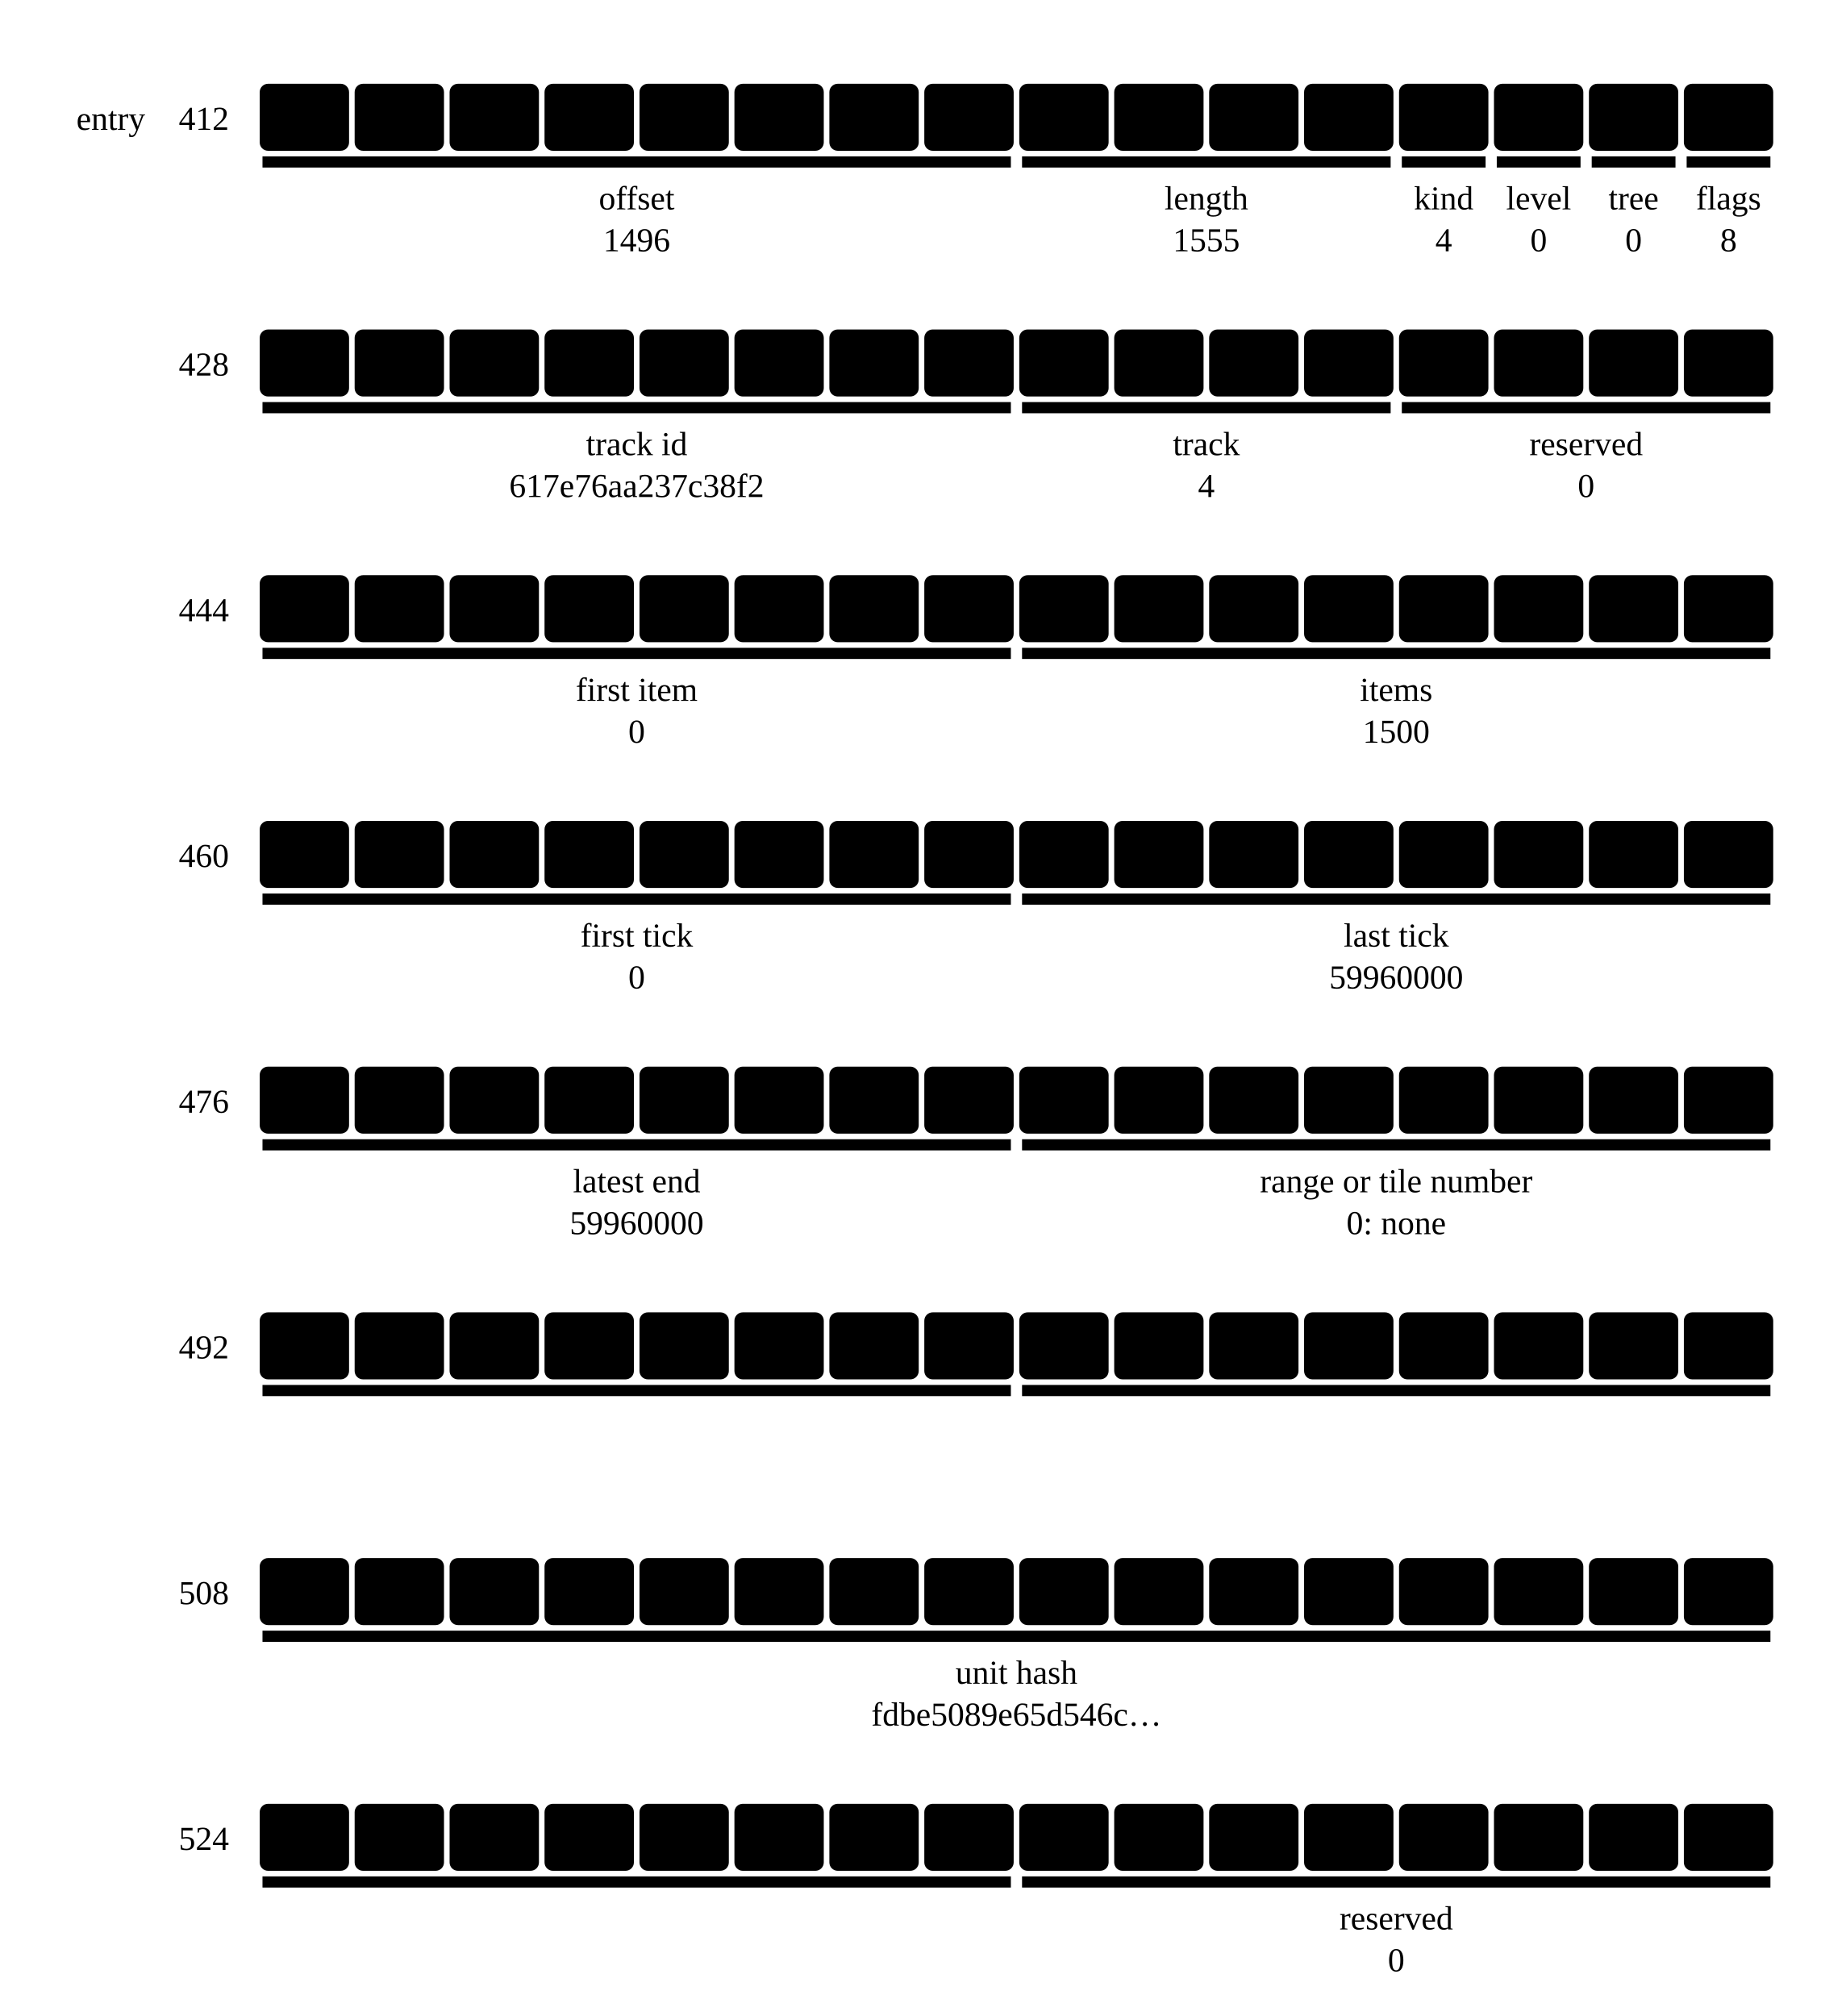
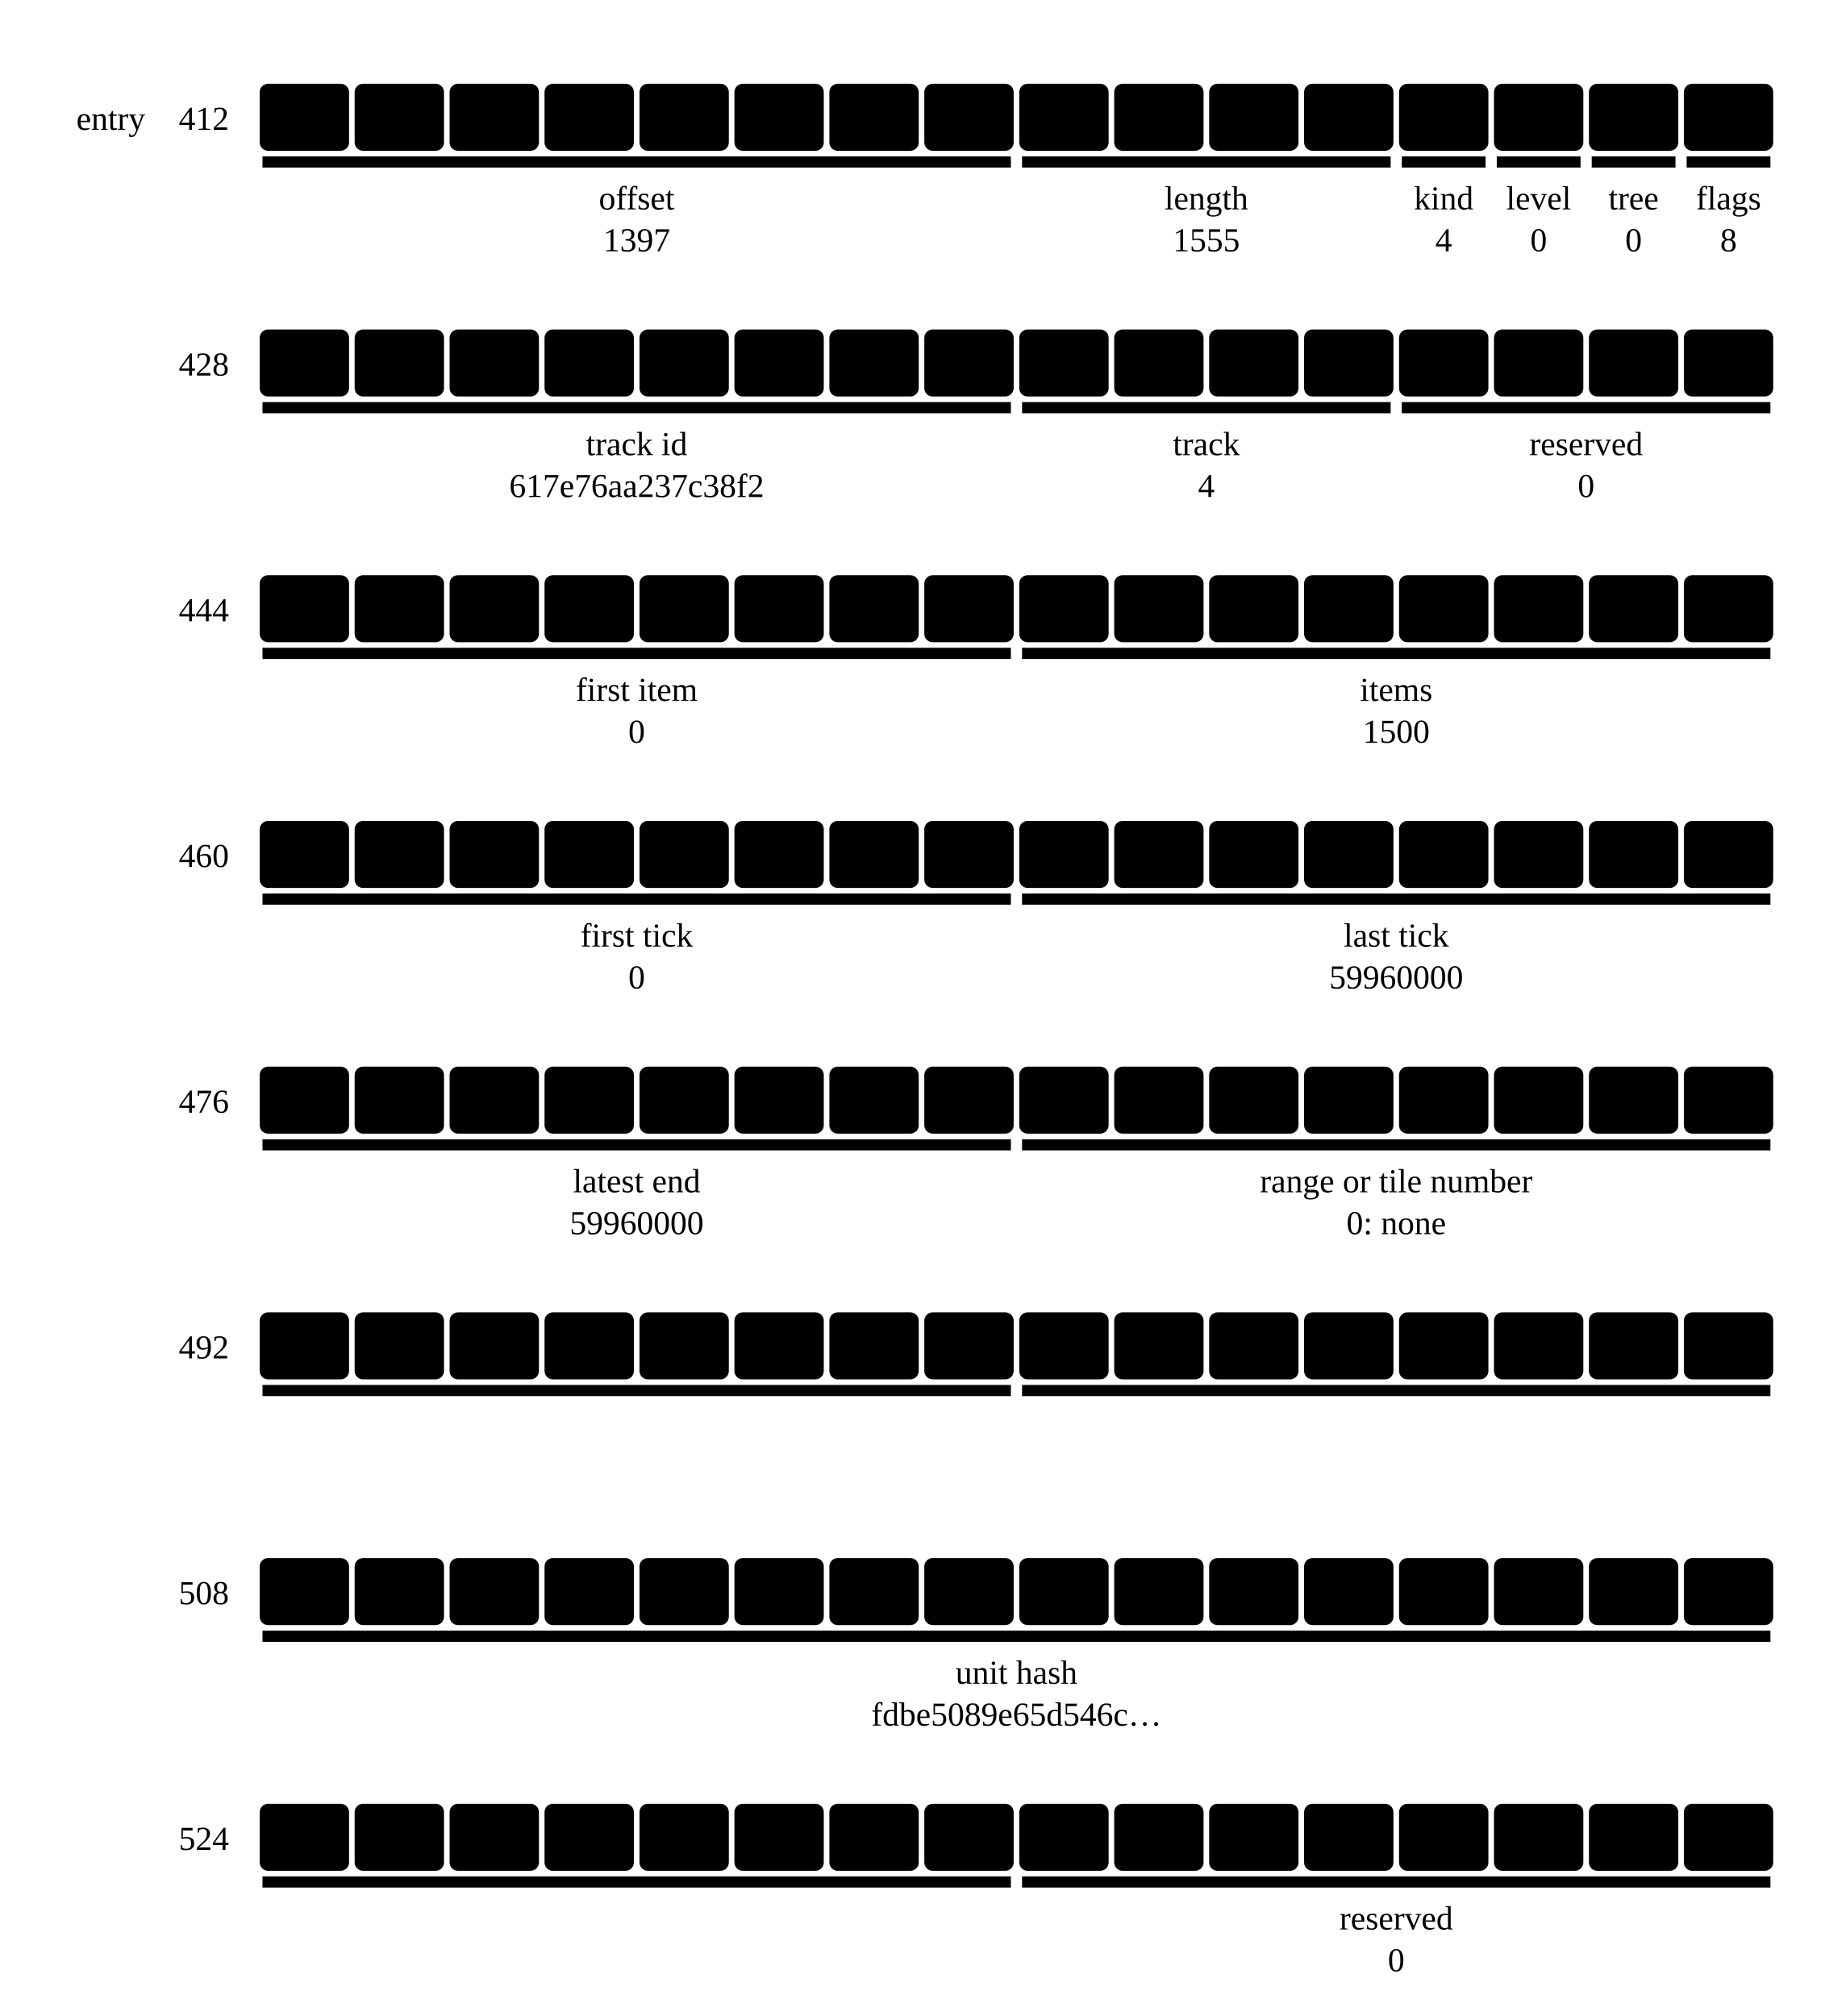
<svg xmlns="http://www.w3.org/2000/svg" class="ww-svg" viewBox="0 0 652 722" width="652" height="722" role="img" aria-label="The 128-byte index entry of a series chunk: its offset, length and kind, its track, its first item, item count and ticks, no range relation or tile number, and its unit hash">
  <text x="82.0" y="46.5" text-anchor="end" class="soft mono">412</text>
  <text x="52.0" y="46.5" text-anchor="end" class="strong">entry</text>
  <rect x="93.0" y="30.0" width="32.0" height="24.0" rx="3" class="tint-green" />
-   <text x="109.0" y="46.5" text-anchor="middle" class="mono">d8</text>
+   <text x="109.0" y="46.5" text-anchor="middle" class="mono">75</text>
  <rect x="127.0" y="30.0" width="32.0" height="24.0" rx="3" class="tint-green" />
  <text x="143.0" y="46.5" text-anchor="middle" class="mono">05</text>
  <rect x="161.0" y="30.0" width="32.0" height="24.0" rx="3" class="tint-green" />
  <text x="177.0" y="46.5" text-anchor="middle" class="mono">00</text>
  <rect x="195.0" y="30.0" width="32.0" height="24.0" rx="3" class="tint-green" />
  <text x="211.0" y="46.5" text-anchor="middle" class="mono">00</text>
  <rect x="229.0" y="30.0" width="32.0" height="24.0" rx="3" class="tint-green" />
  <text x="245.0" y="46.5" text-anchor="middle" class="mono">00</text>
  <rect x="263.0" y="30.0" width="32.0" height="24.0" rx="3" class="tint-green" />
  <text x="279.0" y="46.5" text-anchor="middle" class="mono">00</text>
  <rect x="297.0" y="30.0" width="32.0" height="24.0" rx="3" class="tint-green" />
  <text x="313.0" y="46.5" text-anchor="middle" class="mono">00</text>
  <rect x="331.0" y="30.0" width="32.0" height="24.0" rx="3" class="tint-green" />
  <text x="347.0" y="46.5" text-anchor="middle" class="mono">00</text>
  <rect x="365.0" y="30.0" width="32.0" height="24.0" rx="3" class="tint-green" />
  <text x="381.0" y="46.5" text-anchor="middle" class="mono">13</text>
  <rect x="399.0" y="30.0" width="32.0" height="24.0" rx="3" class="tint-green" />
  <text x="415.0" y="46.5" text-anchor="middle" class="mono">06</text>
  <rect x="433.0" y="30.0" width="32.0" height="24.0" rx="3" class="tint-green" />
  <text x="449.0" y="46.5" text-anchor="middle" class="mono">00</text>
  <rect x="467.0" y="30.0" width="32.0" height="24.0" rx="3" class="tint-green" />
  <text x="483.0" y="46.5" text-anchor="middle" class="mono">00</text>
  <rect x="501.0" y="30.0" width="32.0" height="24.0" rx="3" class="tint-blue" />
  <text x="517.0" y="46.5" text-anchor="middle" class="mono">04</text>
  <rect x="535.0" y="30.0" width="32.0" height="24.0" rx="3" class="tint-purple" />
  <text x="551.0" y="46.5" text-anchor="middle" class="mono">00</text>
  <rect x="569.0" y="30.0" width="32.0" height="24.0" rx="3" class="tint-purple" />
  <text x="585.0" y="46.5" text-anchor="middle" class="mono">00</text>
  <rect x="603.0" y="30.0" width="32.0" height="24.0" rx="3" class="tint-purple" />
  <text x="619.0" y="46.5" text-anchor="middle" class="mono">08</text>
  <path d="M94.0 56.0 v4 H362.0 v-4" class="green" />
  <text x="228.0" y="75.0" text-anchor="middle" class="green">offset</text>
-   <text x="228.0" y="90.0" text-anchor="middle" class="soft small">1496</text>
+   <text x="228.0" y="90.0" text-anchor="middle" class="soft small">1397</text>
  <path d="M366.0 56.0 v4 H498.0 v-4" class="green" />
  <text x="432.0" y="75.0" text-anchor="middle" class="green">length</text>
  <text x="432.0" y="90.0" text-anchor="middle" class="soft small">1555</text>
  <path d="M502.0 56.0 v4 H532.0 v-4" class="blue" />
  <text x="517.0" y="75.0" text-anchor="middle" class="blue">kind</text>
  <text x="517.0" y="90.0" text-anchor="middle" class="soft small">4</text>
  <path d="M536.0 56.0 v4 H566.0 v-4" class="purple" />
  <text x="551.0" y="75.0" text-anchor="middle" class="purple">level</text>
  <text x="551.0" y="90.0" text-anchor="middle" class="soft small">0</text>
  <path d="M570.0 56.0 v4 H600.0 v-4" class="purple" />
  <text x="585.0" y="75.0" text-anchor="middle" class="purple">tree</text>
  <text x="585.0" y="90.0" text-anchor="middle" class="soft small">0</text>
  <path d="M604.0 56.0 v4 H634.0 v-4" class="purple" />
  <text x="619.0" y="75.0" text-anchor="middle" class="purple">flags</text>
  <text x="619.0" y="90.0" text-anchor="middle" class="soft small">8</text>
  <text x="82.0" y="134.5" text-anchor="end" class="soft mono">428</text>
  <rect x="93.0" y="118.0" width="32.0" height="24.0" rx="3" class="tint-blue" />
  <text x="109.0" y="134.5" text-anchor="middle" class="mono">f2</text>
  <rect x="127.0" y="118.0" width="32.0" height="24.0" rx="3" class="tint-blue" />
  <text x="143.0" y="134.5" text-anchor="middle" class="mono">38</text>
  <rect x="161.0" y="118.0" width="32.0" height="24.0" rx="3" class="tint-blue" />
  <text x="177.0" y="134.5" text-anchor="middle" class="mono">7c</text>
  <rect x="195.0" y="118.0" width="32.0" height="24.0" rx="3" class="tint-blue" />
  <text x="211.0" y="134.5" text-anchor="middle" class="mono">23</text>
  <rect x="229.0" y="118.0" width="32.0" height="24.0" rx="3" class="tint-blue" />
  <text x="245.0" y="134.5" text-anchor="middle" class="mono">aa</text>
  <rect x="263.0" y="118.0" width="32.0" height="24.0" rx="3" class="tint-blue" />
  <text x="279.0" y="134.5" text-anchor="middle" class="mono">76</text>
  <rect x="297.0" y="118.0" width="32.0" height="24.0" rx="3" class="tint-blue" />
  <text x="313.0" y="134.5" text-anchor="middle" class="mono">7e</text>
  <rect x="331.0" y="118.0" width="32.0" height="24.0" rx="3" class="tint-blue" />
  <text x="347.0" y="134.5" text-anchor="middle" class="mono">61</text>
  <rect x="365.0" y="118.0" width="32.0" height="24.0" rx="3" class="tint-blue" />
  <text x="381.0" y="134.5" text-anchor="middle" class="mono">04</text>
  <rect x="399.0" y="118.0" width="32.0" height="24.0" rx="3" class="tint-blue" />
  <text x="415.0" y="134.5" text-anchor="middle" class="mono">00</text>
  <rect x="433.0" y="118.0" width="32.0" height="24.0" rx="3" class="tint-blue" />
  <text x="449.0" y="134.5" text-anchor="middle" class="mono">00</text>
  <rect x="467.0" y="118.0" width="32.0" height="24.0" rx="3" class="tint-blue" />
  <text x="483.0" y="134.5" text-anchor="middle" class="mono">00</text>
  <rect x="501.0" y="118.0" width="32.0" height="24.0" rx="3" class="tint-ink" />
  <text x="517.0" y="134.5" text-anchor="middle" class="mono">00</text>
  <rect x="535.0" y="118.0" width="32.0" height="24.0" rx="3" class="tint-ink" />
  <text x="551.0" y="134.5" text-anchor="middle" class="mono">00</text>
  <rect x="569.0" y="118.0" width="32.0" height="24.0" rx="3" class="tint-ink" />
  <text x="585.0" y="134.5" text-anchor="middle" class="mono">00</text>
  <rect x="603.0" y="118.0" width="32.0" height="24.0" rx="3" class="tint-ink" />
  <text x="619.0" y="134.5" text-anchor="middle" class="mono">00</text>
  <path d="M94.0 144.0 v4 H362.0 v-4" class="blue" />
  <text x="228.0" y="163.0" text-anchor="middle" class="blue">track id</text>
  <text x="228.0" y="178.0" text-anchor="middle" class="soft small">617e76aa237c38f2</text>
  <path d="M366.0 144.0 v4 H498.0 v-4" class="blue" />
  <text x="432.0" y="163.0" text-anchor="middle" class="blue">track</text>
  <text x="432.0" y="178.0" text-anchor="middle" class="soft small">4</text>
  <path d="M502.0 144.0 v4 H634.0 v-4" class="ink" />
  <text x="568.0" y="163.0" text-anchor="middle" class="ink">reserved</text>
  <text x="568.0" y="178.0" text-anchor="middle" class="soft small">0</text>
  <text x="82.0" y="222.5" text-anchor="end" class="soft mono">444</text>
  <rect x="93.0" y="206.0" width="32.0" height="24.0" rx="3" class="tint-amber" />
  <text x="109.0" y="222.5" text-anchor="middle" class="mono">00</text>
  <rect x="127.0" y="206.0" width="32.0" height="24.0" rx="3" class="tint-amber" />
  <text x="143.0" y="222.5" text-anchor="middle" class="mono">00</text>
  <rect x="161.0" y="206.0" width="32.0" height="24.0" rx="3" class="tint-amber" />
  <text x="177.0" y="222.5" text-anchor="middle" class="mono">00</text>
  <rect x="195.0" y="206.0" width="32.0" height="24.0" rx="3" class="tint-amber" />
  <text x="211.0" y="222.5" text-anchor="middle" class="mono">00</text>
  <rect x="229.0" y="206.0" width="32.0" height="24.0" rx="3" class="tint-amber" />
  <text x="245.0" y="222.5" text-anchor="middle" class="mono">00</text>
  <rect x="263.0" y="206.0" width="32.0" height="24.0" rx="3" class="tint-amber" />
  <text x="279.0" y="222.5" text-anchor="middle" class="mono">00</text>
  <rect x="297.0" y="206.0" width="32.0" height="24.0" rx="3" class="tint-amber" />
  <text x="313.0" y="222.5" text-anchor="middle" class="mono">00</text>
  <rect x="331.0" y="206.0" width="32.0" height="24.0" rx="3" class="tint-amber" />
  <text x="347.0" y="222.5" text-anchor="middle" class="mono">00</text>
  <rect x="365.0" y="206.0" width="32.0" height="24.0" rx="3" class="tint-amber" />
  <text x="381.0" y="222.5" text-anchor="middle" class="mono">dc</text>
  <rect x="399.0" y="206.0" width="32.0" height="24.0" rx="3" class="tint-amber" />
  <text x="415.0" y="222.5" text-anchor="middle" class="mono">05</text>
  <rect x="433.0" y="206.0" width="32.0" height="24.0" rx="3" class="tint-amber" />
  <text x="449.0" y="222.5" text-anchor="middle" class="mono">00</text>
  <rect x="467.0" y="206.0" width="32.0" height="24.0" rx="3" class="tint-amber" />
  <text x="483.0" y="222.5" text-anchor="middle" class="mono">00</text>
  <rect x="501.0" y="206.0" width="32.0" height="24.0" rx="3" class="tint-amber" />
  <text x="517.0" y="222.5" text-anchor="middle" class="mono">00</text>
  <rect x="535.0" y="206.0" width="32.0" height="24.0" rx="3" class="tint-amber" />
  <text x="551.0" y="222.5" text-anchor="middle" class="mono">00</text>
  <rect x="569.0" y="206.0" width="32.0" height="24.0" rx="3" class="tint-amber" />
  <text x="585.0" y="222.5" text-anchor="middle" class="mono">00</text>
  <rect x="603.0" y="206.0" width="32.0" height="24.0" rx="3" class="tint-amber" />
  <text x="619.0" y="222.5" text-anchor="middle" class="mono">00</text>
  <path d="M94.0 232.0 v4 H362.0 v-4" class="amber" />
  <text x="228.0" y="251.0" text-anchor="middle" class="amber">first item</text>
  <text x="228.0" y="266.0" text-anchor="middle" class="soft small">0</text>
  <path d="M366.0 232.0 v4 H634.0 v-4" class="amber" />
  <text x="500.0" y="251.0" text-anchor="middle" class="amber">items</text>
  <text x="500.0" y="266.0" text-anchor="middle" class="soft small">1500</text>
  <text x="82.0" y="310.5" text-anchor="end" class="soft mono">460</text>
  <rect x="93.0" y="294.0" width="32.0" height="24.0" rx="3" class="tint-amber" />
  <text x="109.0" y="310.5" text-anchor="middle" class="mono">00</text>
  <rect x="127.0" y="294.0" width="32.0" height="24.0" rx="3" class="tint-amber" />
  <text x="143.0" y="310.5" text-anchor="middle" class="mono">00</text>
  <rect x="161.0" y="294.0" width="32.0" height="24.0" rx="3" class="tint-amber" />
  <text x="177.0" y="310.5" text-anchor="middle" class="mono">00</text>
  <rect x="195.0" y="294.0" width="32.0" height="24.0" rx="3" class="tint-amber" />
  <text x="211.0" y="310.5" text-anchor="middle" class="mono">00</text>
  <rect x="229.0" y="294.0" width="32.0" height="24.0" rx="3" class="tint-amber" />
  <text x="245.0" y="310.5" text-anchor="middle" class="mono">00</text>
  <rect x="263.0" y="294.0" width="32.0" height="24.0" rx="3" class="tint-amber" />
  <text x="279.0" y="310.5" text-anchor="middle" class="mono">00</text>
  <rect x="297.0" y="294.0" width="32.0" height="24.0" rx="3" class="tint-amber" />
  <text x="313.0" y="310.5" text-anchor="middle" class="mono">00</text>
  <rect x="331.0" y="294.0" width="32.0" height="24.0" rx="3" class="tint-amber" />
  <text x="347.0" y="310.5" text-anchor="middle" class="mono">00</text>
  <rect x="365.0" y="294.0" width="32.0" height="24.0" rx="3" class="tint-amber" />
  <text x="381.0" y="310.5" text-anchor="middle" class="mono">c0</text>
  <rect x="399.0" y="294.0" width="32.0" height="24.0" rx="3" class="tint-amber" />
  <text x="415.0" y="310.5" text-anchor="middle" class="mono">ea</text>
  <rect x="433.0" y="294.0" width="32.0" height="24.0" rx="3" class="tint-amber" />
  <text x="449.0" y="310.5" text-anchor="middle" class="mono">92</text>
  <rect x="467.0" y="294.0" width="32.0" height="24.0" rx="3" class="tint-amber" />
  <text x="483.0" y="310.5" text-anchor="middle" class="mono">03</text>
  <rect x="501.0" y="294.0" width="32.0" height="24.0" rx="3" class="tint-amber" />
  <text x="517.0" y="310.5" text-anchor="middle" class="mono">00</text>
  <rect x="535.0" y="294.0" width="32.0" height="24.0" rx="3" class="tint-amber" />
  <text x="551.0" y="310.5" text-anchor="middle" class="mono">00</text>
  <rect x="569.0" y="294.0" width="32.0" height="24.0" rx="3" class="tint-amber" />
  <text x="585.0" y="310.5" text-anchor="middle" class="mono">00</text>
  <rect x="603.0" y="294.0" width="32.0" height="24.0" rx="3" class="tint-amber" />
  <text x="619.0" y="310.5" text-anchor="middle" class="mono">00</text>
  <path d="M94.0 320.0 v4 H362.0 v-4" class="amber" />
  <text x="228.0" y="339.0" text-anchor="middle" class="amber">first tick</text>
  <text x="228.0" y="354.0" text-anchor="middle" class="soft small">0</text>
  <path d="M366.0 320.0 v4 H634.0 v-4" class="amber" />
  <text x="500.0" y="339.0" text-anchor="middle" class="amber">last tick</text>
  <text x="500.0" y="354.0" text-anchor="middle" class="soft small">59960000</text>
  <text x="82.0" y="398.5" text-anchor="end" class="soft mono">476</text>
  <rect x="93.0" y="382.0" width="32.0" height="24.0" rx="3" class="tint-amber" />
  <text x="109.0" y="398.5" text-anchor="middle" class="mono">c0</text>
  <rect x="127.0" y="382.0" width="32.0" height="24.0" rx="3" class="tint-amber" />
  <text x="143.0" y="398.5" text-anchor="middle" class="mono">ea</text>
  <rect x="161.0" y="382.0" width="32.0" height="24.0" rx="3" class="tint-amber" />
  <text x="177.0" y="398.5" text-anchor="middle" class="mono">92</text>
  <rect x="195.0" y="382.0" width="32.0" height="24.0" rx="3" class="tint-amber" />
  <text x="211.0" y="398.5" text-anchor="middle" class="mono">03</text>
  <rect x="229.0" y="382.0" width="32.0" height="24.0" rx="3" class="tint-amber" />
  <text x="245.0" y="398.5" text-anchor="middle" class="mono">00</text>
  <rect x="263.0" y="382.0" width="32.0" height="24.0" rx="3" class="tint-amber" />
  <text x="279.0" y="398.5" text-anchor="middle" class="mono">00</text>
  <rect x="297.0" y="382.0" width="32.0" height="24.0" rx="3" class="tint-amber" />
  <text x="313.0" y="398.5" text-anchor="middle" class="mono">00</text>
  <rect x="331.0" y="382.0" width="32.0" height="24.0" rx="3" class="tint-amber" />
  <text x="347.0" y="398.5" text-anchor="middle" class="mono">00</text>
  <rect x="365.0" y="382.0" width="32.0" height="24.0" rx="3" class="tint-ink" />
  <text x="381.0" y="398.5" text-anchor="middle" class="mono">00</text>
  <rect x="399.0" y="382.0" width="32.0" height="24.0" rx="3" class="tint-ink" />
  <text x="415.0" y="398.5" text-anchor="middle" class="mono">00</text>
  <rect x="433.0" y="382.0" width="32.0" height="24.0" rx="3" class="tint-ink" />
  <text x="449.0" y="398.5" text-anchor="middle" class="mono">00</text>
  <rect x="467.0" y="382.0" width="32.0" height="24.0" rx="3" class="tint-ink" />
  <text x="483.0" y="398.5" text-anchor="middle" class="mono">00</text>
  <rect x="501.0" y="382.0" width="32.0" height="24.0" rx="3" class="tint-ink" />
  <text x="517.0" y="398.5" text-anchor="middle" class="mono">00</text>
  <rect x="535.0" y="382.0" width="32.0" height="24.0" rx="3" class="tint-ink" />
  <text x="551.0" y="398.5" text-anchor="middle" class="mono">00</text>
  <rect x="569.0" y="382.0" width="32.0" height="24.0" rx="3" class="tint-ink" />
  <text x="585.0" y="398.5" text-anchor="middle" class="mono">00</text>
  <rect x="603.0" y="382.0" width="32.0" height="24.0" rx="3" class="tint-ink" />
  <text x="619.0" y="398.5" text-anchor="middle" class="mono">00</text>
  <path d="M94.0 408.0 v4 H362.0 v-4" class="amber" />
  <text x="228.0" y="427.0" text-anchor="middle" class="amber">latest end</text>
  <text x="228.0" y="442.0" text-anchor="middle" class="soft small">59960000</text>
  <path d="M366.0 408.0 v4 H634.0 v-4" class="ink" />
  <text x="500.0" y="427.0" text-anchor="middle" class="ink">range or tile number</text>
  <text x="500.0" y="442.0" text-anchor="middle" class="soft small">0: none</text>
  <text x="82.0" y="486.5" text-anchor="end" class="soft mono">492</text>
  <rect x="93.0" y="470.0" width="32.0" height="24.0" rx="3" class="tint-ink" />
  <text x="109.0" y="486.5" text-anchor="middle" class="mono">00</text>
  <rect x="127.0" y="470.0" width="32.0" height="24.0" rx="3" class="tint-ink" />
  <text x="143.0" y="486.5" text-anchor="middle" class="mono">00</text>
  <rect x="161.0" y="470.0" width="32.0" height="24.0" rx="3" class="tint-ink" />
  <text x="177.0" y="486.5" text-anchor="middle" class="mono">00</text>
  <rect x="195.0" y="470.0" width="32.0" height="24.0" rx="3" class="tint-ink" />
  <text x="211.0" y="486.5" text-anchor="middle" class="mono">00</text>
  <rect x="229.0" y="470.0" width="32.0" height="24.0" rx="3" class="tint-ink" />
  <text x="245.0" y="486.5" text-anchor="middle" class="mono">00</text>
  <rect x="263.0" y="470.0" width="32.0" height="24.0" rx="3" class="tint-ink" />
  <text x="279.0" y="486.5" text-anchor="middle" class="mono">00</text>
  <rect x="297.0" y="470.0" width="32.0" height="24.0" rx="3" class="tint-ink" />
  <text x="313.0" y="486.5" text-anchor="middle" class="mono">00</text>
  <rect x="331.0" y="470.0" width="32.0" height="24.0" rx="3" class="tint-ink" />
  <text x="347.0" y="486.5" text-anchor="middle" class="mono">00</text>
  <rect x="365.0" y="470.0" width="32.0" height="24.0" rx="3" class="tint-accent" />
  <text x="381.0" y="486.5" text-anchor="middle" class="mono">fd</text>
  <rect x="399.0" y="470.0" width="32.0" height="24.0" rx="3" class="tint-accent" />
  <text x="415.0" y="486.5" text-anchor="middle" class="mono">be</text>
  <rect x="433.0" y="470.0" width="32.0" height="24.0" rx="3" class="tint-accent" />
  <text x="449.0" y="486.5" text-anchor="middle" class="mono">50</text>
  <rect x="467.0" y="470.0" width="32.0" height="24.0" rx="3" class="tint-accent" />
  <text x="483.0" y="486.5" text-anchor="middle" class="mono">89</text>
  <rect x="501.0" y="470.0" width="32.0" height="24.0" rx="3" class="tint-accent" />
  <text x="517.0" y="486.5" text-anchor="middle" class="mono">e6</text>
  <rect x="535.0" y="470.0" width="32.0" height="24.0" rx="3" class="tint-accent" />
  <text x="551.0" y="486.5" text-anchor="middle" class="mono">5d</text>
  <rect x="569.0" y="470.0" width="32.0" height="24.0" rx="3" class="tint-accent" />
  <text x="585.0" y="486.5" text-anchor="middle" class="mono">54</text>
  <rect x="603.0" y="470.0" width="32.0" height="24.0" rx="3" class="tint-accent" />
  <text x="619.0" y="486.5" text-anchor="middle" class="mono">6c</text>
  <path d="M94.0 496.0 v4 H362.0 v-4" class="ink" />
  <path d="M366.0 496.0 v4 H634.0 v-4" class="accent" />
  <text x="82.0" y="574.5" text-anchor="end" class="soft mono">508</text>
  <rect x="93.0" y="558.0" width="32.0" height="24.0" rx="3" class="tint-accent" />
  <text x="109.0" y="574.5" text-anchor="middle" class="mono">77</text>
  <rect x="127.0" y="558.0" width="32.0" height="24.0" rx="3" class="tint-accent" />
  <text x="143.0" y="574.5" text-anchor="middle" class="mono">70</text>
  <rect x="161.0" y="558.0" width="32.0" height="24.0" rx="3" class="tint-accent" />
  <text x="177.0" y="574.5" text-anchor="middle" class="mono">7f</text>
  <rect x="195.0" y="558.0" width="32.0" height="24.0" rx="3" class="tint-accent" />
  <text x="211.0" y="574.5" text-anchor="middle" class="mono">f4</text>
  <rect x="229.0" y="558.0" width="32.0" height="24.0" rx="3" class="tint-accent" />
  <text x="245.0" y="574.5" text-anchor="middle" class="mono">38</text>
  <rect x="263.0" y="558.0" width="32.0" height="24.0" rx="3" class="tint-accent" />
  <text x="279.0" y="574.5" text-anchor="middle" class="mono">40</text>
  <rect x="297.0" y="558.0" width="32.0" height="24.0" rx="3" class="tint-accent" />
  <text x="313.0" y="574.5" text-anchor="middle" class="mono">07</text>
  <rect x="331.0" y="558.0" width="32.0" height="24.0" rx="3" class="tint-accent" />
  <text x="347.0" y="574.5" text-anchor="middle" class="mono">82</text>
  <rect x="365.0" y="558.0" width="32.0" height="24.0" rx="3" class="tint-accent" />
  <text x="381.0" y="574.5" text-anchor="middle" class="mono">e6</text>
  <rect x="399.0" y="558.0" width="32.0" height="24.0" rx="3" class="tint-accent" />
  <text x="415.0" y="574.5" text-anchor="middle" class="mono">9b</text>
  <rect x="433.0" y="558.0" width="32.0" height="24.0" rx="3" class="tint-accent" />
  <text x="449.0" y="574.5" text-anchor="middle" class="mono">1d</text>
  <rect x="467.0" y="558.0" width="32.0" height="24.0" rx="3" class="tint-accent" />
  <text x="483.0" y="574.5" text-anchor="middle" class="mono">93</text>
  <rect x="501.0" y="558.0" width="32.0" height="24.0" rx="3" class="tint-accent" />
  <text x="517.0" y="574.5" text-anchor="middle" class="mono">c9</text>
  <rect x="535.0" y="558.0" width="32.0" height="24.0" rx="3" class="tint-accent" />
  <text x="551.0" y="574.5" text-anchor="middle" class="mono">52</text>
  <rect x="569.0" y="558.0" width="32.0" height="24.0" rx="3" class="tint-accent" />
  <text x="585.0" y="574.5" text-anchor="middle" class="mono">6a</text>
  <rect x="603.0" y="558.0" width="32.0" height="24.0" rx="3" class="tint-accent" />
  <text x="619.0" y="574.5" text-anchor="middle" class="mono">28</text>
  <path d="M94.0 584.0 v4 H634.0 v-4" class="accent" />
  <text x="364.0" y="603.0" text-anchor="middle" class="accent">unit hash</text>
  <text x="364.0" y="618.0" text-anchor="middle" class="soft small">fdbe5089e65d546c…</text>
  <text x="82.0" y="662.5" text-anchor="end" class="soft mono">524</text>
  <rect x="93.0" y="646.0" width="32.0" height="24.0" rx="3" class="tint-accent" />
  <text x="109.0" y="662.5" text-anchor="middle" class="mono">99</text>
  <rect x="127.0" y="646.0" width="32.0" height="24.0" rx="3" class="tint-accent" />
  <text x="143.0" y="662.5" text-anchor="middle" class="mono">71</text>
  <rect x="161.0" y="646.0" width="32.0" height="24.0" rx="3" class="tint-accent" />
  <text x="177.0" y="662.5" text-anchor="middle" class="mono">7b</text>
  <rect x="195.0" y="646.0" width="32.0" height="24.0" rx="3" class="tint-accent" />
  <text x="211.0" y="662.5" text-anchor="middle" class="mono">78</text>
  <rect x="229.0" y="646.0" width="32.0" height="24.0" rx="3" class="tint-accent" />
  <text x="245.0" y="662.5" text-anchor="middle" class="mono">b1</text>
  <rect x="263.0" y="646.0" width="32.0" height="24.0" rx="3" class="tint-accent" />
  <text x="279.0" y="662.5" text-anchor="middle" class="mono">eb</text>
  <rect x="297.0" y="646.0" width="32.0" height="24.0" rx="3" class="tint-accent" />
  <text x="313.0" y="662.5" text-anchor="middle" class="mono">97</text>
  <rect x="331.0" y="646.0" width="32.0" height="24.0" rx="3" class="tint-accent" />
  <text x="347.0" y="662.5" text-anchor="middle" class="mono">ac</text>
  <rect x="365.0" y="646.0" width="32.0" height="24.0" rx="3" class="tint-ink" />
  <text x="381.0" y="662.5" text-anchor="middle" class="mono">00</text>
  <rect x="399.0" y="646.0" width="32.0" height="24.0" rx="3" class="tint-ink" />
  <text x="415.0" y="662.5" text-anchor="middle" class="mono">00</text>
  <rect x="433.0" y="646.0" width="32.0" height="24.0" rx="3" class="tint-ink" />
  <text x="449.0" y="662.5" text-anchor="middle" class="mono">00</text>
  <rect x="467.0" y="646.0" width="32.0" height="24.0" rx="3" class="tint-ink" />
  <text x="483.0" y="662.5" text-anchor="middle" class="mono">00</text>
  <rect x="501.0" y="646.0" width="32.0" height="24.0" rx="3" class="tint-ink" />
  <text x="517.0" y="662.5" text-anchor="middle" class="mono">00</text>
  <rect x="535.0" y="646.0" width="32.0" height="24.0" rx="3" class="tint-ink" />
  <text x="551.0" y="662.5" text-anchor="middle" class="mono">00</text>
  <rect x="569.0" y="646.0" width="32.0" height="24.0" rx="3" class="tint-ink" />
  <text x="585.0" y="662.5" text-anchor="middle" class="mono">00</text>
  <rect x="603.0" y="646.0" width="32.0" height="24.0" rx="3" class="tint-ink" />
  <text x="619.0" y="662.5" text-anchor="middle" class="mono">00</text>
  <path d="M94.0 672.0 v4 H362.0 v-4" class="accent" />
  <path d="M366.0 672.0 v4 H634.0 v-4" class="ink" />
  <text x="500.0" y="691.0" text-anchor="middle" class="ink">reserved</text>
  <text x="500.0" y="706.0" text-anchor="middle" class="soft small">0</text>
</svg>
